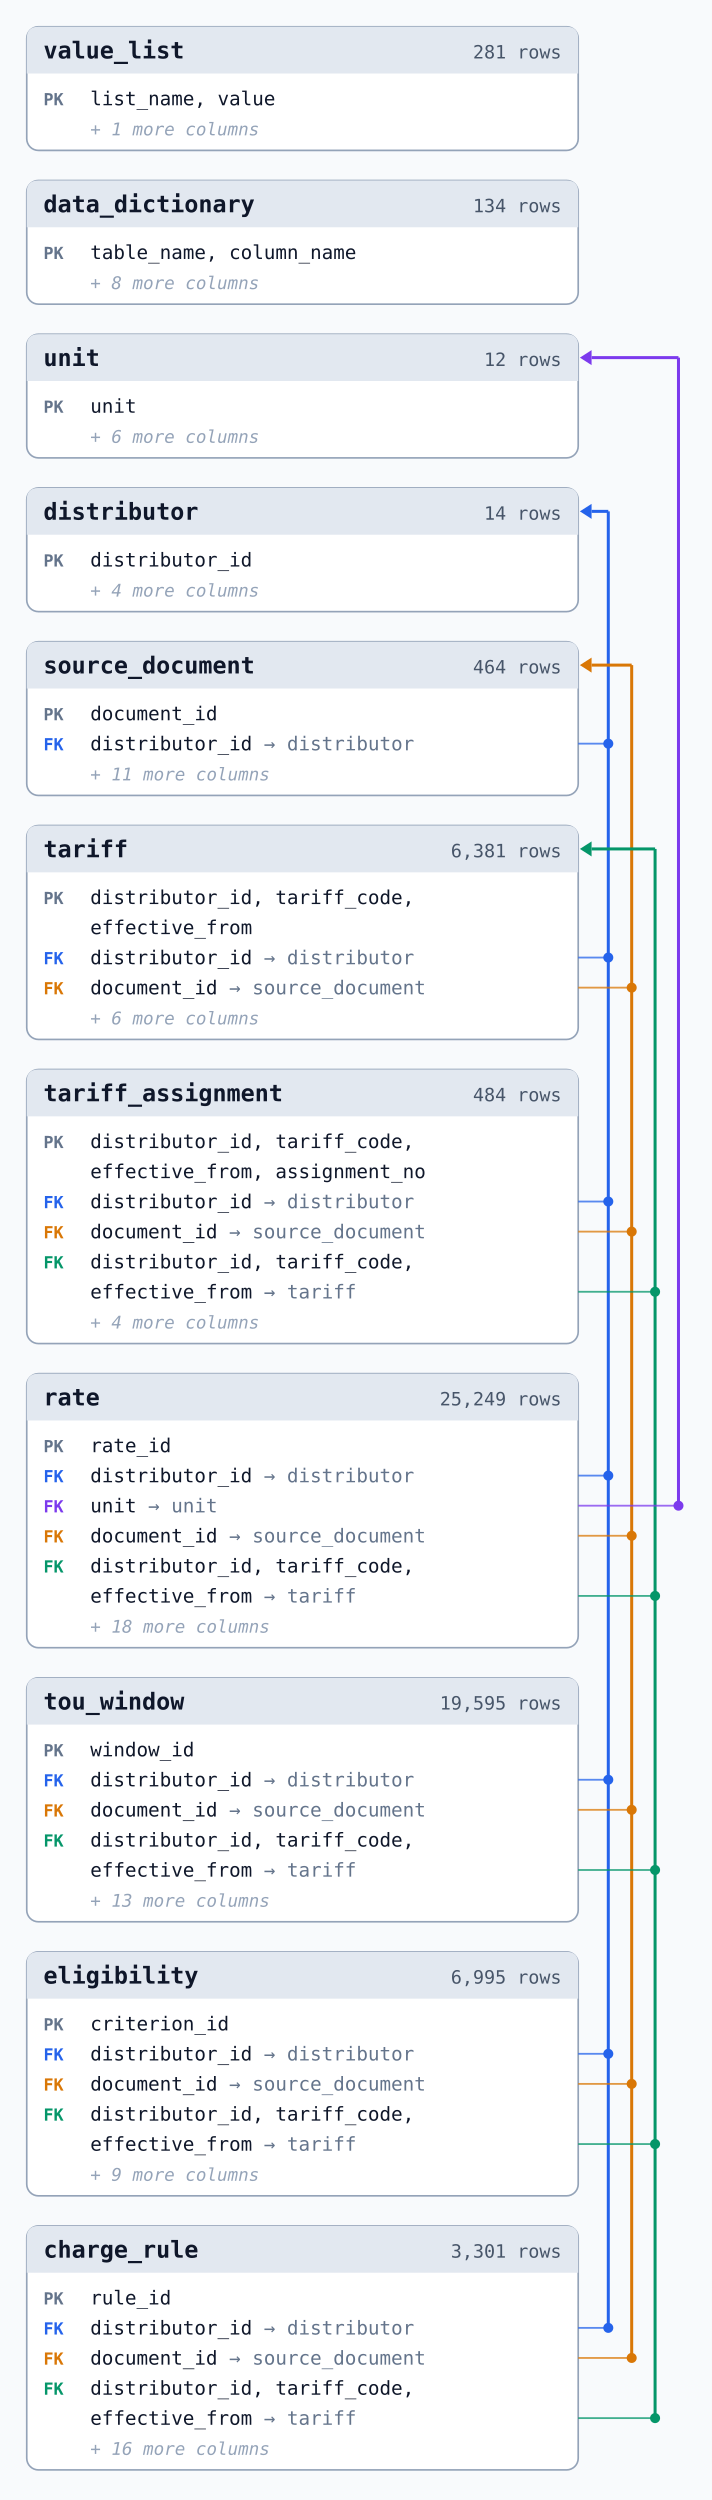
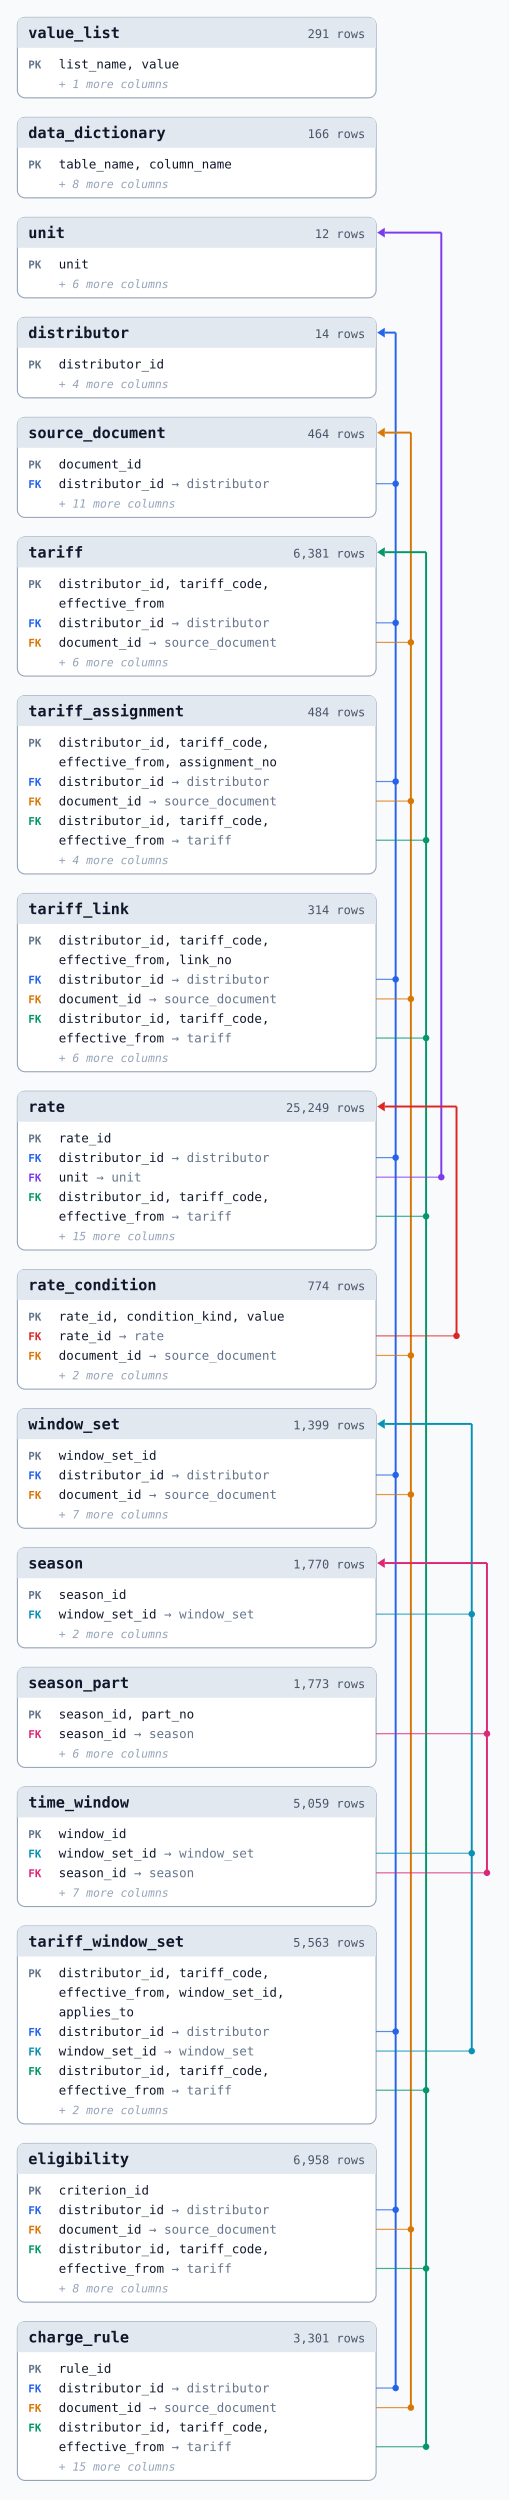
- <svg xmlns="http://www.w3.org/2000/svg" width="426" height="1496" viewBox="0 0 426 1496" role="img" aria-labelledby="erd-title">
+ <svg xmlns="http://www.w3.org/2000/svg" width="468" height="2300" viewBox="0 0 468 2300" role="img" aria-labelledby="erd-title">
  <style>text{font-family:ui-monospace,SFMono-Regular,Menlo,Consolas,monospace;fill:#0f172a}.box{fill:#ffffff;stroke:#94a3b8}.head{fill:#e2e8f0}.n{font-size:14px;font-weight:700}.r{font-size:11px;fill:#475569}.k{font-size:10px;font-weight:700;fill:#64748b}.c{font-size:11.5px}.t{fill:#64748b}.m{font-size:10.5px;fill:#94a3b8;font-style:italic}.bus{fill:none;stroke-width:1.8}.tick{fill:none;stroke-width:1.1;stroke-opacity:.75}</style>
-   <rect width="426" height="1496" fill="#f8fafc" />
+   <rect width="468" height="2300" fill="#f8fafc" />
  <g>
    <rect x="16" y="16" width="330" height="74" rx="7" class="box" />
    <path d="M16,44 V23 q0,-7 7,-7 H339 q7,0 7,7 V44 z" class="head" />
    <text x="26" y="35" class="n">value_list</text>
-     <text x="336" y="35" class="r" text-anchor="end">281 rows</text>
+     <text x="336" y="35" class="r" text-anchor="end">291 rows</text>
    <text x="26" y="63" class="k">PK</text>
    <text x="54" y="63" class="c">list_name, value</text>
    <text x="54" y="81" class="m">+ 1 more columns</text>
  </g>
  <g>
    <rect x="16" y="108" width="330" height="74" rx="7" class="box" />
    <path d="M16,136 V115 q0,-7 7,-7 H339 q7,0 7,7 V136 z" class="head" />
    <text x="26" y="127" class="n">data_dictionary</text>
-     <text x="336" y="127" class="r" text-anchor="end">134 rows</text>
+     <text x="336" y="127" class="r" text-anchor="end">166 rows</text>
    <text x="26" y="155" class="k">PK</text>
    <text x="54" y="155" class="c">table_name, column_name</text>
    <text x="54" y="173" class="m">+ 8 more columns</text>
  </g>
  <g>
    <rect x="16" y="200" width="330" height="74" rx="7" class="box" />
    <path d="M16,228 V207 q0,-7 7,-7 H339 q7,0 7,7 V228 z" class="head" />
    <text x="26" y="219" class="n">unit</text>
    <text x="336" y="219" class="r" text-anchor="end">12 rows</text>
    <text x="26" y="247" class="k">PK</text>
    <text x="54" y="247" class="c">unit</text>
    <text x="54" y="265" class="m">+ 6 more columns</text>
  </g>
  <g>
    <rect x="16" y="292" width="330" height="74" rx="7" class="box" />
    <path d="M16,320 V299 q0,-7 7,-7 H339 q7,0 7,7 V320 z" class="head" />
    <text x="26" y="311" class="n">distributor</text>
    <text x="336" y="311" class="r" text-anchor="end">14 rows</text>
    <text x="26" y="339" class="k">PK</text>
    <text x="54" y="339" class="c">distributor_id</text>
    <text x="54" y="357" class="m">+ 4 more columns</text>
  </g>
  <g>
    <rect x="16" y="384" width="330" height="92" rx="7" class="box" />
    <path d="M16,412 V391 q0,-7 7,-7 H339 q7,0 7,7 V412 z" class="head" />
    <text x="26" y="403" class="n">source_document</text>
    <text x="336" y="403" class="r" text-anchor="end">464 rows</text>
    <text x="26" y="431" class="k">PK</text>
    <text x="54" y="431" class="c">document_id</text>
    <text x="26" y="449" class="k" style="fill:#2563eb">FK</text>
    <text x="54" y="449" class="c">distributor_id <tspan class="t">→ distributor</tspan>
    </text>
    <text x="54" y="467" class="m">+ 11 more columns</text>
  </g>
  <g>
    <rect x="16" y="494" width="330" height="128" rx="7" class="box" />
    <path d="M16,522 V501 q0,-7 7,-7 H339 q7,0 7,7 V522 z" class="head" />
    <text x="26" y="513" class="n">tariff</text>
    <text x="336" y="513" class="r" text-anchor="end">6,381 rows</text>
    <text x="26" y="541" class="k">PK</text>
    <text x="54" y="541" class="c">distributor_id, tariff_code,</text>
    <text x="26" y="559" class="k" />
    <text x="54" y="559" class="c">effective_from</text>
    <text x="26" y="577" class="k" style="fill:#2563eb">FK</text>
    <text x="54" y="577" class="c">distributor_id <tspan class="t">→ distributor</tspan>
    </text>
    <text x="26" y="595" class="k" style="fill:#d97706">FK</text>
    <text x="54" y="595" class="c">document_id <tspan class="t">→ source_document</tspan>
    </text>
    <text x="54" y="613" class="m">+ 6 more columns</text>
  </g>
  <g>
    <rect x="16" y="640" width="330" height="164" rx="7" class="box" />
    <path d="M16,668 V647 q0,-7 7,-7 H339 q7,0 7,7 V668 z" class="head" />
    <text x="26" y="659" class="n">tariff_assignment</text>
    <text x="336" y="659" class="r" text-anchor="end">484 rows</text>
    <text x="26" y="687" class="k">PK</text>
    <text x="54" y="687" class="c">distributor_id, tariff_code,</text>
    <text x="26" y="705" class="k" />
    <text x="54" y="705" class="c">effective_from, assignment_no</text>
    <text x="26" y="723" class="k" style="fill:#2563eb">FK</text>
    <text x="54" y="723" class="c">distributor_id <tspan class="t">→ distributor</tspan>
    </text>
    <text x="26" y="741" class="k" style="fill:#d97706">FK</text>
    <text x="54" y="741" class="c">document_id <tspan class="t">→ source_document</tspan>
    </text>
    <text x="26" y="759" class="k" style="fill:#059669">FK</text>
    <text x="54" y="759" class="c">distributor_id, tariff_code,</text>
    <text x="26" y="777" class="k" style="fill:#059669" />
    <text x="54" y="777" class="c">effective_from <tspan class="t">→ tariff</tspan>
    </text>
    <text x="54" y="795" class="m">+ 4 more columns</text>
  </g>
  <g>
    <rect x="16" y="822" width="330" height="164" rx="7" class="box" />
    <path d="M16,850 V829 q0,-7 7,-7 H339 q7,0 7,7 V850 z" class="head" />
-     <text x="26" y="841" class="n">rate</text>
-     <text x="336" y="841" class="r" text-anchor="end">25,249 rows</text>
+     <text x="26" y="841" class="n">tariff_link</text>
+     <text x="336" y="841" class="r" text-anchor="end">314 rows</text>
    <text x="26" y="869" class="k">PK</text>
-     <text x="54" y="869" class="c">rate_id</text>
-     <text x="26" y="887" class="k" style="fill:#2563eb">FK</text>
-     <text x="54" y="887" class="c">distributor_id <tspan class="t">→ distributor</tspan>
-     </text>
-     <text x="26" y="905" class="k" style="fill:#7c3aed">FK</text>
-     <text x="54" y="905" class="c">unit <tspan class="t">→ unit</tspan>
+     <text x="54" y="869" class="c">distributor_id, tariff_code,</text>
+     <text x="26" y="887" class="k" />
+     <text x="54" y="887" class="c">effective_from, link_no</text>
+     <text x="26" y="905" class="k" style="fill:#2563eb">FK</text>
+     <text x="54" y="905" class="c">distributor_id <tspan class="t">→ distributor</tspan>
    </text>
    <text x="26" y="923" class="k" style="fill:#d97706">FK</text>
    <text x="54" y="923" class="c">document_id <tspan class="t">→ source_document</tspan>
    </text>
    <text x="26" y="941" class="k" style="fill:#059669">FK</text>
    <text x="54" y="941" class="c">distributor_id, tariff_code,</text>
    <text x="26" y="959" class="k" style="fill:#059669" />
    <text x="54" y="959" class="c">effective_from <tspan class="t">→ tariff</tspan>
    </text>
-     <text x="54" y="977" class="m">+ 18 more columns</text>
+     <text x="54" y="977" class="m">+ 6 more columns</text>
  </g>
  <g>
    <rect x="16" y="1004" width="330" height="146" rx="7" class="box" />
    <path d="M16,1032 V1011 q0,-7 7,-7 H339 q7,0 7,7 V1032 z" class="head" />
-     <text x="26" y="1023" class="n">tou_window</text>
-     <text x="336" y="1023" class="r" text-anchor="end">19,595 rows</text>
+     <text x="26" y="1023" class="n">rate</text>
+     <text x="336" y="1023" class="r" text-anchor="end">25,249 rows</text>
    <text x="26" y="1051" class="k">PK</text>
-     <text x="54" y="1051" class="c">window_id</text>
+     <text x="54" y="1051" class="c">rate_id</text>
    <text x="26" y="1069" class="k" style="fill:#2563eb">FK</text>
    <text x="54" y="1069" class="c">distributor_id <tspan class="t">→ distributor</tspan>
    </text>
-     <text x="26" y="1087" class="k" style="fill:#d97706">FK</text>
-     <text x="54" y="1087" class="c">document_id <tspan class="t">→ source_document</tspan>
+     <text x="26" y="1087" class="k" style="fill:#7c3aed">FK</text>
+     <text x="54" y="1087" class="c">unit <tspan class="t">→ unit</tspan>
    </text>
    <text x="26" y="1105" class="k" style="fill:#059669">FK</text>
    <text x="54" y="1105" class="c">distributor_id, tariff_code,</text>
    <text x="26" y="1123" class="k" style="fill:#059669" />
    <text x="54" y="1123" class="c">effective_from <tspan class="t">→ tariff</tspan>
    </text>
-     <text x="54" y="1141" class="m">+ 13 more columns</text>
-   </g>
-   <g>
-     <rect x="16" y="1168" width="330" height="146" rx="7" class="box" />
+     <text x="54" y="1141" class="m">+ 15 more columns</text>
+   </g>
+   <g>
+     <rect x="16" y="1168" width="330" height="110" rx="7" class="box" />
    <path d="M16,1196 V1175 q0,-7 7,-7 H339 q7,0 7,7 V1196 z" class="head" />
-     <text x="26" y="1187" class="n">eligibility</text>
-     <text x="336" y="1187" class="r" text-anchor="end">6,995 rows</text>
+     <text x="26" y="1187" class="n">rate_condition</text>
+     <text x="336" y="1187" class="r" text-anchor="end">774 rows</text>
    <text x="26" y="1215" class="k">PK</text>
-     <text x="54" y="1215" class="c">criterion_id</text>
-     <text x="26" y="1233" class="k" style="fill:#2563eb">FK</text>
-     <text x="54" y="1233" class="c">distributor_id <tspan class="t">→ distributor</tspan>
+     <text x="54" y="1215" class="c">rate_id, condition_kind, value</text>
+     <text x="26" y="1233" class="k" style="fill:#dc2626">FK</text>
+     <text x="54" y="1233" class="c">rate_id <tspan class="t">→ rate</tspan>
    </text>
    <text x="26" y="1251" class="k" style="fill:#d97706">FK</text>
    <text x="54" y="1251" class="c">document_id <tspan class="t">→ source_document</tspan>
    </text>
-     <text x="26" y="1269" class="k" style="fill:#059669">FK</text>
-     <text x="54" y="1269" class="c">distributor_id, tariff_code,</text>
-     <text x="26" y="1287" class="k" style="fill:#059669" />
-     <text x="54" y="1287" class="c">effective_from <tspan class="t">→ tariff</tspan>
-     </text>
-     <text x="54" y="1305" class="m">+ 9 more columns</text>
-   </g>
-   <g>
-     <rect x="16" y="1332" width="330" height="146" rx="7" class="box" />
-     <path d="M16,1360 V1339 q0,-7 7,-7 H339 q7,0 7,7 V1360 z" class="head" />
-     <text x="26" y="1351" class="n">charge_rule</text>
-     <text x="336" y="1351" class="r" text-anchor="end">3,301 rows</text>
-     <text x="26" y="1379" class="k">PK</text>
-     <text x="54" y="1379" class="c">rule_id</text>
-     <text x="26" y="1397" class="k" style="fill:#2563eb">FK</text>
-     <text x="54" y="1397" class="c">distributor_id <tspan class="t">→ distributor</tspan>
-     </text>
-     <text x="26" y="1415" class="k" style="fill:#d97706">FK</text>
-     <text x="54" y="1415" class="c">document_id <tspan class="t">→ source_document</tspan>
-     </text>
-     <text x="26" y="1433" class="k" style="fill:#059669">FK</text>
-     <text x="54" y="1433" class="c">distributor_id, tariff_code,</text>
-     <text x="26" y="1451" class="k" style="fill:#059669" />
-     <text x="54" y="1451" class="c">effective_from <tspan class="t">→ tariff</tspan>
-     </text>
-     <text x="54" y="1469" class="m">+ 16 more columns</text>
+     <text x="54" y="1269" class="m">+ 2 more columns</text>
+   </g>
+   <g>
+     <rect x="16" y="1296" width="330" height="110" rx="7" class="box" />
+     <path d="M16,1324 V1303 q0,-7 7,-7 H339 q7,0 7,7 V1324 z" class="head" />
+     <text x="26" y="1315" class="n">window_set</text>
+     <text x="336" y="1315" class="r" text-anchor="end">1,399 rows</text>
+     <text x="26" y="1343" class="k">PK</text>
+     <text x="54" y="1343" class="c">window_set_id</text>
+     <text x="26" y="1361" class="k" style="fill:#2563eb">FK</text>
+     <text x="54" y="1361" class="c">distributor_id <tspan class="t">→ distributor</tspan>
+     </text>
+     <text x="26" y="1379" class="k" style="fill:#d97706">FK</text>
+     <text x="54" y="1379" class="c">document_id <tspan class="t">→ source_document</tspan>
+     </text>
+     <text x="54" y="1397" class="m">+ 7 more columns</text>
+   </g>
+   <g>
+     <rect x="16" y="1424" width="330" height="92" rx="7" class="box" />
+     <path d="M16,1452 V1431 q0,-7 7,-7 H339 q7,0 7,7 V1452 z" class="head" />
+     <text x="26" y="1443" class="n">season</text>
+     <text x="336" y="1443" class="r" text-anchor="end">1,770 rows</text>
+     <text x="26" y="1471" class="k">PK</text>
+     <text x="54" y="1471" class="c">season_id</text>
+     <text x="26" y="1489" class="k" style="fill:#0891b2">FK</text>
+     <text x="54" y="1489" class="c">window_set_id <tspan class="t">→ window_set</tspan>
+     </text>
+     <text x="54" y="1507" class="m">+ 2 more columns</text>
+   </g>
+   <g>
+     <rect x="16" y="1534" width="330" height="92" rx="7" class="box" />
+     <path d="M16,1562 V1541 q0,-7 7,-7 H339 q7,0 7,7 V1562 z" class="head" />
+     <text x="26" y="1553" class="n">season_part</text>
+     <text x="336" y="1553" class="r" text-anchor="end">1,773 rows</text>
+     <text x="26" y="1581" class="k">PK</text>
+     <text x="54" y="1581" class="c">season_id, part_no</text>
+     <text x="26" y="1599" class="k" style="fill:#db2777">FK</text>
+     <text x="54" y="1599" class="c">season_id <tspan class="t">→ season</tspan>
+     </text>
+     <text x="54" y="1617" class="m">+ 6 more columns</text>
+   </g>
+   <g>
+     <rect x="16" y="1644" width="330" height="110" rx="7" class="box" />
+     <path d="M16,1672 V1651 q0,-7 7,-7 H339 q7,0 7,7 V1672 z" class="head" />
+     <text x="26" y="1663" class="n">time_window</text>
+     <text x="336" y="1663" class="r" text-anchor="end">5,059 rows</text>
+     <text x="26" y="1691" class="k">PK</text>
+     <text x="54" y="1691" class="c">window_id</text>
+     <text x="26" y="1709" class="k" style="fill:#0891b2">FK</text>
+     <text x="54" y="1709" class="c">window_set_id <tspan class="t">→ window_set</tspan>
+     </text>
+     <text x="26" y="1727" class="k" style="fill:#db2777">FK</text>
+     <text x="54" y="1727" class="c">season_id <tspan class="t">→ season</tspan>
+     </text>
+     <text x="54" y="1745" class="m">+ 7 more columns</text>
+   </g>
+   <g>
+     <rect x="16" y="1772" width="330" height="182" rx="7" class="box" />
+     <path d="M16,1800 V1779 q0,-7 7,-7 H339 q7,0 7,7 V1800 z" class="head" />
+     <text x="26" y="1791" class="n">tariff_window_set</text>
+     <text x="336" y="1791" class="r" text-anchor="end">5,563 rows</text>
+     <text x="26" y="1819" class="k">PK</text>
+     <text x="54" y="1819" class="c">distributor_id, tariff_code,</text>
+     <text x="26" y="1837" class="k" />
+     <text x="54" y="1837" class="c">effective_from, window_set_id,</text>
+     <text x="26" y="1855" class="k" />
+     <text x="54" y="1855" class="c">applies_to</text>
+     <text x="26" y="1873" class="k" style="fill:#2563eb">FK</text>
+     <text x="54" y="1873" class="c">distributor_id <tspan class="t">→ distributor</tspan>
+     </text>
+     <text x="26" y="1891" class="k" style="fill:#0891b2">FK</text>
+     <text x="54" y="1891" class="c">window_set_id <tspan class="t">→ window_set</tspan>
+     </text>
+     <text x="26" y="1909" class="k" style="fill:#059669">FK</text>
+     <text x="54" y="1909" class="c">distributor_id, tariff_code,</text>
+     <text x="26" y="1927" class="k" style="fill:#059669" />
+     <text x="54" y="1927" class="c">effective_from <tspan class="t">→ tariff</tspan>
+     </text>
+     <text x="54" y="1945" class="m">+ 2 more columns</text>
+   </g>
+   <g>
+     <rect x="16" y="1972" width="330" height="146" rx="7" class="box" />
+     <path d="M16,2000 V1979 q0,-7 7,-7 H339 q7,0 7,7 V2000 z" class="head" />
+     <text x="26" y="1991" class="n">eligibility</text>
+     <text x="336" y="1991" class="r" text-anchor="end">6,958 rows</text>
+     <text x="26" y="2019" class="k">PK</text>
+     <text x="54" y="2019" class="c">criterion_id</text>
+     <text x="26" y="2037" class="k" style="fill:#2563eb">FK</text>
+     <text x="54" y="2037" class="c">distributor_id <tspan class="t">→ distributor</tspan>
+     </text>
+     <text x="26" y="2055" class="k" style="fill:#d97706">FK</text>
+     <text x="54" y="2055" class="c">document_id <tspan class="t">→ source_document</tspan>
+     </text>
+     <text x="26" y="2073" class="k" style="fill:#059669">FK</text>
+     <text x="54" y="2073" class="c">distributor_id, tariff_code,</text>
+     <text x="26" y="2091" class="k" style="fill:#059669" />
+     <text x="54" y="2091" class="c">effective_from <tspan class="t">→ tariff</tspan>
+     </text>
+     <text x="54" y="2109" class="m">+ 8 more columns</text>
+   </g>
+   <g>
+     <rect x="16" y="2136" width="330" height="146" rx="7" class="box" />
+     <path d="M16,2164 V2143 q0,-7 7,-7 H339 q7,0 7,7 V2164 z" class="head" />
+     <text x="26" y="2155" class="n">charge_rule</text>
+     <text x="336" y="2155" class="r" text-anchor="end">3,301 rows</text>
+     <text x="26" y="2183" class="k">PK</text>
+     <text x="54" y="2183" class="c">rule_id</text>
+     <text x="26" y="2201" class="k" style="fill:#2563eb">FK</text>
+     <text x="54" y="2201" class="c">distributor_id <tspan class="t">→ distributor</tspan>
+     </text>
+     <text x="26" y="2219" class="k" style="fill:#d97706">FK</text>
+     <text x="54" y="2219" class="c">document_id <tspan class="t">→ source_document</tspan>
+     </text>
+     <text x="26" y="2237" class="k" style="fill:#059669">FK</text>
+     <text x="54" y="2237" class="c">distributor_id, tariff_code,</text>
+     <text x="26" y="2255" class="k" style="fill:#059669" />
+     <text x="54" y="2255" class="c">effective_from <tspan class="t">→ tariff</tspan>
+     </text>
+     <text x="54" y="2273" class="m">+ 15 more columns</text>
  </g>
  <g stroke="#2563eb" fill="#2563eb">
-     <path d="M364,306.0 V1393" class="bus" />
+     <path d="M364,306.0 V2197" class="bus" />
    <path d="M364,306.0 H354" class="bus" />
    <path d="M354,301.5 L347,306.0 L354,310.5 z" stroke="none" />
    <path d="M346,445 H364" class="tick" />
    <circle cx="364" cy="445" r="3" stroke="none" />
    <path d="M346,573 H364" class="tick" />
    <circle cx="364" cy="573" r="3" stroke="none" />
    <path d="M346,719 H364" class="tick" />
    <circle cx="364" cy="719" r="3" stroke="none" />
-     <path d="M346,883 H364" class="tick" />
-     <circle cx="364" cy="883" r="3" stroke="none" />
+     <path d="M346,901 H364" class="tick" />
+     <circle cx="364" cy="901" r="3" stroke="none" />
    <path d="M346,1065 H364" class="tick" />
    <circle cx="364" cy="1065" r="3" stroke="none" />
-     <path d="M346,1229 H364" class="tick" />
-     <circle cx="364" cy="1229" r="3" stroke="none" />
-     <path d="M346,1393 H364" class="tick" />
-     <circle cx="364" cy="1393" r="3" stroke="none" />
+     <path d="M346,1357 H364" class="tick" />
+     <circle cx="364" cy="1357" r="3" stroke="none" />
+     <path d="M346,1869 H364" class="tick" />
+     <circle cx="364" cy="1869" r="3" stroke="none" />
+     <path d="M346,2033 H364" class="tick" />
+     <circle cx="364" cy="2033" r="3" stroke="none" />
+     <path d="M346,2197 H364" class="tick" />
+     <circle cx="364" cy="2197" r="3" stroke="none" />
  </g>
  <g stroke="#d97706" fill="#d97706">
-     <path d="M378,398.0 V1411" class="bus" />
+     <path d="M378,398.0 V2215" class="bus" />
    <path d="M378,398.0 H354" class="bus" />
    <path d="M354,393.5 L347,398.0 L354,402.5 z" stroke="none" />
    <path d="M346,591 H378" class="tick" />
    <circle cx="378" cy="591" r="3" stroke="none" />
    <path d="M346,737 H378" class="tick" />
    <circle cx="378" cy="737" r="3" stroke="none" />
    <path d="M346,919 H378" class="tick" />
    <circle cx="378" cy="919" r="3" stroke="none" />
-     <path d="M346,1083 H378" class="tick" />
-     <circle cx="378" cy="1083" r="3" stroke="none" />
    <path d="M346,1247 H378" class="tick" />
    <circle cx="378" cy="1247" r="3" stroke="none" />
-     <path d="M346,1411 H378" class="tick" />
-     <circle cx="378" cy="1411" r="3" stroke="none" />
+     <path d="M346,1375 H378" class="tick" />
+     <circle cx="378" cy="1375" r="3" stroke="none" />
+     <path d="M346,2051 H378" class="tick" />
+     <circle cx="378" cy="2051" r="3" stroke="none" />
+     <path d="M346,2215 H378" class="tick" />
+     <circle cx="378" cy="2215" r="3" stroke="none" />
  </g>
  <g stroke="#059669" fill="#059669">
-     <path d="M392,508.0 V1447" class="bus" />
+     <path d="M392,508.0 V2251" class="bus" />
    <path d="M392,508.0 H354" class="bus" />
    <path d="M354,503.5 L347,508.0 L354,512.5 z" stroke="none" />
    <path d="M346,773 H392" class="tick" />
    <circle cx="392" cy="773" r="3" stroke="none" />
    <path d="M346,955 H392" class="tick" />
    <circle cx="392" cy="955" r="3" stroke="none" />
    <path d="M346,1119 H392" class="tick" />
    <circle cx="392" cy="1119" r="3" stroke="none" />
-     <path d="M346,1283 H392" class="tick" />
-     <circle cx="392" cy="1283" r="3" stroke="none" />
-     <path d="M346,1447 H392" class="tick" />
-     <circle cx="392" cy="1447" r="3" stroke="none" />
+     <path d="M346,1923 H392" class="tick" />
+     <circle cx="392" cy="1923" r="3" stroke="none" />
+     <path d="M346,2087 H392" class="tick" />
+     <circle cx="392" cy="2087" r="3" stroke="none" />
+     <path d="M346,2251 H392" class="tick" />
+     <circle cx="392" cy="2251" r="3" stroke="none" />
  </g>
  <g stroke="#7c3aed" fill="#7c3aed">
-     <path d="M406,214.0 V901" class="bus" />
+     <path d="M406,214.0 V1083" class="bus" />
    <path d="M406,214.0 H354" class="bus" />
    <path d="M354,209.5 L347,214.0 L354,218.5 z" stroke="none" />
-     <path d="M346,901 H406" class="tick" />
-     <circle cx="406" cy="901" r="3" stroke="none" />
+     <path d="M346,1083 H406" class="tick" />
+     <circle cx="406" cy="1083" r="3" stroke="none" />
+   </g>
+   <g stroke="#dc2626" fill="#dc2626">
+     <path d="M420,1018.0 V1229" class="bus" />
+     <path d="M420,1018.0 H354" class="bus" />
+     <path d="M354,1013.5 L347,1018.0 L354,1022.5 z" stroke="none" />
+     <path d="M346,1229 H420" class="tick" />
+     <circle cx="420" cy="1229" r="3" stroke="none" />
+   </g>
+   <g stroke="#0891b2" fill="#0891b2">
+     <path d="M434,1310.0 V1887" class="bus" />
+     <path d="M434,1310.0 H354" class="bus" />
+     <path d="M354,1305.5 L347,1310.0 L354,1314.5 z" stroke="none" />
+     <path d="M346,1485 H434" class="tick" />
+     <circle cx="434" cy="1485" r="3" stroke="none" />
+     <path d="M346,1705 H434" class="tick" />
+     <circle cx="434" cy="1705" r="3" stroke="none" />
+     <path d="M346,1887 H434" class="tick" />
+     <circle cx="434" cy="1887" r="3" stroke="none" />
+   </g>
+   <g stroke="#db2777" fill="#db2777">
+     <path d="M448,1438.0 V1723" class="bus" />
+     <path d="M448,1438.0 H354" class="bus" />
+     <path d="M354,1433.5 L347,1438.0 L354,1442.5 z" stroke="none" />
+     <path d="M346,1595 H448" class="tick" />
+     <circle cx="448" cy="1595" r="3" stroke="none" />
+     <path d="M346,1723 H448" class="tick" />
+     <circle cx="448" cy="1723" r="3" stroke="none" />
  </g>
</svg>
